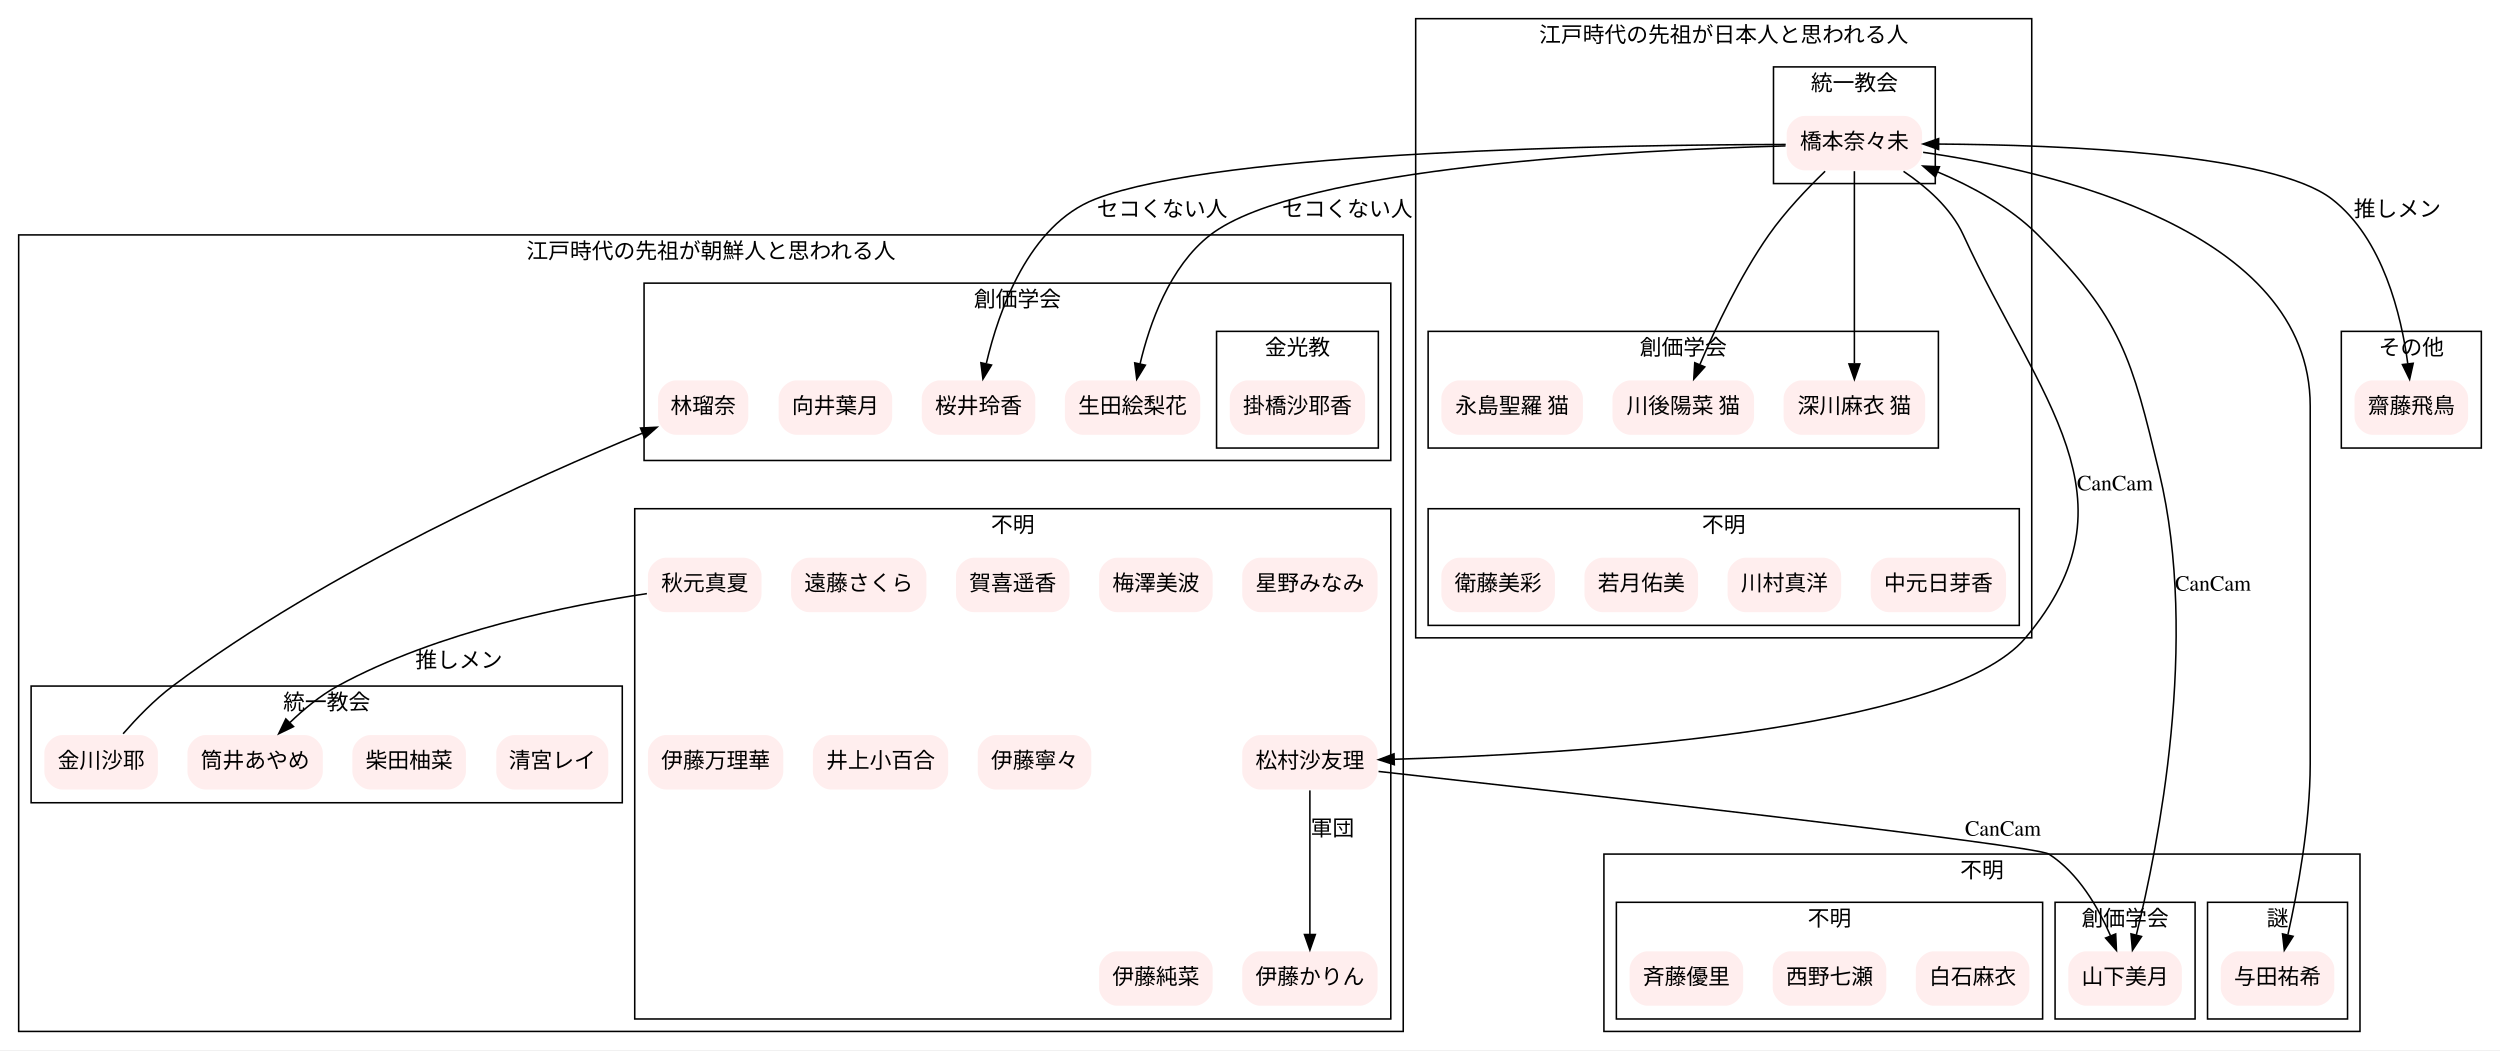
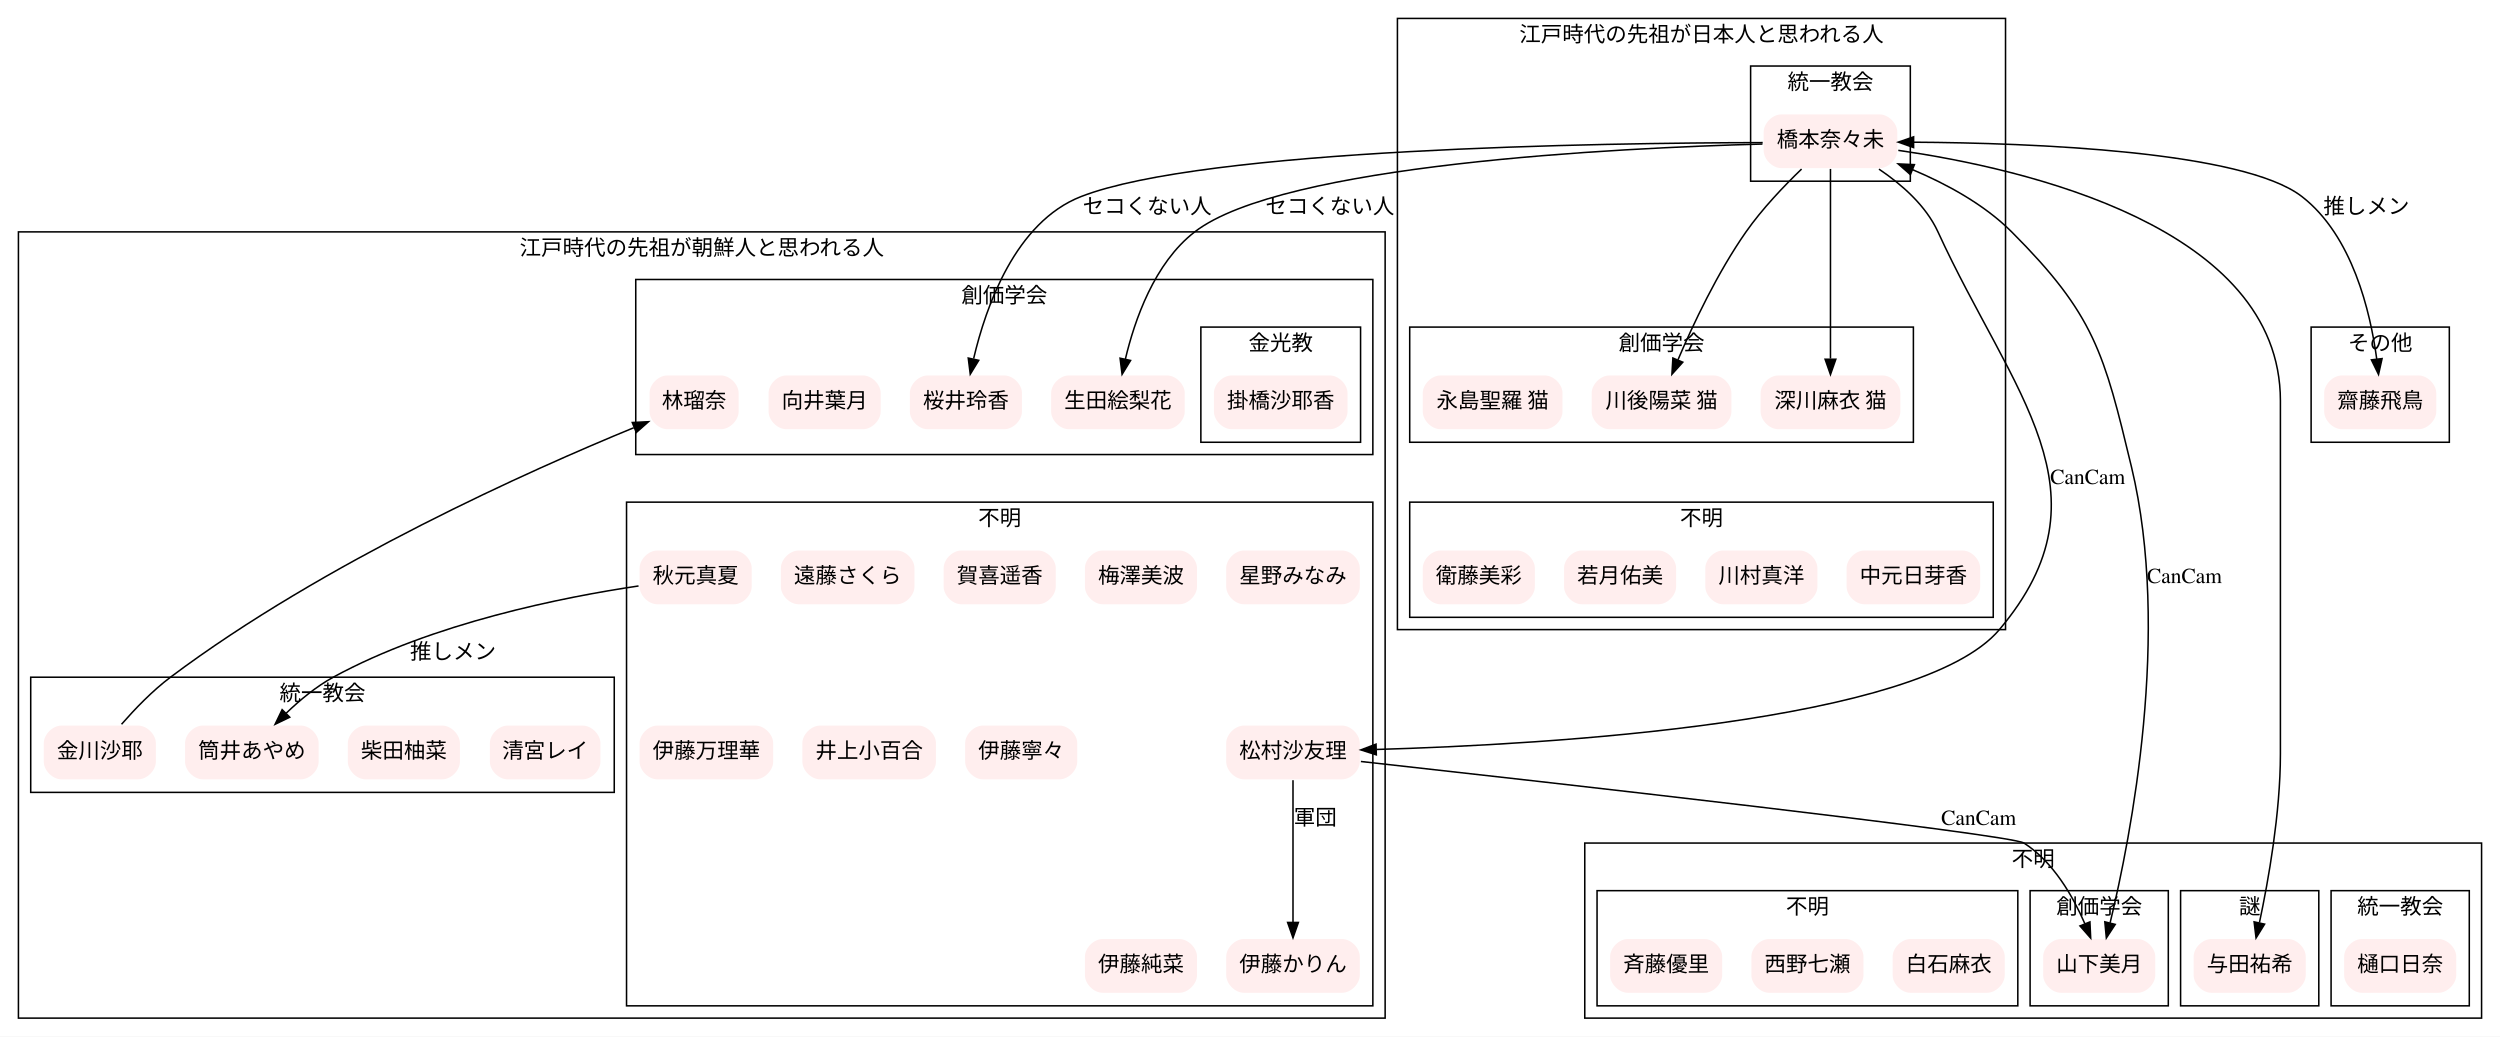
- <svg xmlns="http://www.w3.org/2000/svg" width="1607pt" height="675pt" viewBox="0.00 0.00 1607.00 675.00">
+ <svg xmlns="http://www.w3.org/2000/svg" width="1628pt" height="675pt" viewBox="0.00 0.00 1628.00 675.00">
  <g id="graph0" class="graph" transform="scale(1 1) rotate(0) translate(4 671)">
-     <polygon fill="white" stroke="transparent" points="-4,4 -4,-671 1603,-671 1603,4 -4,4" />
+     <polygon fill="white" stroke="transparent" points="-4,4 -4,-671 1624,-671 1624,4 -4,4" />
    <g id="clust1" class="cluster">
      <polygon fill="none" stroke="black" points="8,-8 8,-520 898,-520 898,-8 8,-8" />
      <text text-anchor="middle" x="453" y="-504.8" font-family="Times,serif" font-size="14.00">江戸時代の先祖が朝鮮人と思われる人</text>
    </g>
    <g id="clust2" class="cluster">
      <polygon fill="none" stroke="black" points="410,-375 410,-489 890,-489 890,-375 410,-375" />
      <text text-anchor="middle" x="650" y="-473.8" font-family="Times,serif" font-size="14.00">創価学会</text>
    </g>
    <g id="clust3" class="cluster">
      <polygon fill="none" stroke="black" points="778,-383 778,-458 882,-458 882,-383 778,-383" />
      <text text-anchor="middle" x="830" y="-442.8" font-family="Times,serif" font-size="14.00">金光教</text>
    </g>
    <g id="clust4" class="cluster">
      <polygon fill="none" stroke="black" points="16,-155 16,-230 396,-230 396,-155 16,-155" />
      <text text-anchor="middle" x="206" y="-214.8" font-family="Times,serif" font-size="14.00">統一教会</text>
    </g>
    <g id="clust5" class="cluster">
      <polygon fill="none" stroke="black" points="404,-16 404,-344 890,-344 890,-16 404,-16" />
      <text text-anchor="middle" x="647" y="-328.8" font-family="Times,serif" font-size="14.00">不明</text>
    </g>
    <g id="clust6" class="cluster">
      <polygon fill="none" stroke="black" points="906,-261 906,-659 1302,-659 1302,-261 906,-261" />
      <text text-anchor="middle" x="1104" y="-643.8" font-family="Times,serif" font-size="14.00">江戸時代の先祖が日本人と思われる人</text>
    </g>
    <g id="clust7" class="cluster">
      <polygon fill="none" stroke="black" points="1136,-553 1136,-628 1240,-628 1240,-553 1136,-553" />
      <text text-anchor="middle" x="1188" y="-612.8" font-family="Times,serif" font-size="14.00">統一教会</text>
    </g>
    <g id="clust8" class="cluster">
      <polygon fill="none" stroke="black" points="914,-383 914,-458 1242,-458 1242,-383 914,-383" />
      <text text-anchor="middle" x="1078" y="-442.8" font-family="Times,serif" font-size="14.00">創価学会</text>
    </g>
    <g id="clust9" class="cluster">
      <polygon fill="none" stroke="black" points="914,-269 914,-344 1294,-344 1294,-269 914,-269" />
      <text text-anchor="middle" x="1104" y="-328.8" font-family="Times,serif" font-size="14.00">不明</text>
    </g>
    <g id="clust10" class="cluster">
-       <polygon fill="none" stroke="black" points="1027,-8 1027,-122 1513,-122 1513,-8 1027,-8" />
-       <text text-anchor="middle" x="1270" y="-106.8" font-family="Times,serif" font-size="14.00">不明</text>
+       <polygon fill="none" stroke="black" points="1028,-8 1028,-122 1612,-122 1612,-8 1028,-8" />
+       <text text-anchor="middle" x="1320" y="-106.8" font-family="Times,serif" font-size="14.00">不明</text>
+     </g>
+     <g id="clust11" class="cluster">
+       <polygon fill="none" stroke="black" points="1514,-16 1514,-91 1604,-91 1604,-16 1514,-16" />
+       <text text-anchor="middle" x="1559" y="-75.8" font-family="Times,serif" font-size="14.00">統一教会</text>
    </g>
    <g id="clust12" class="cluster">
-       <polygon fill="none" stroke="black" points="1317,-16 1317,-91 1407,-91 1407,-16 1317,-16" />
-       <text text-anchor="middle" x="1362" y="-75.8" font-family="Times,serif" font-size="14.00">創価学会</text>
+       <polygon fill="none" stroke="black" points="1318,-16 1318,-91 1408,-91 1408,-16 1318,-16" />
+       <text text-anchor="middle" x="1363" y="-75.8" font-family="Times,serif" font-size="14.00">創価学会</text>
    </g>
    <g id="clust13" class="cluster">
-       <polygon fill="none" stroke="black" points="1415,-16 1415,-91 1505,-91 1505,-16 1415,-16" />
-       <text text-anchor="middle" x="1460" y="-75.8" font-family="Times,serif" font-size="14.00">謎</text>
+       <polygon fill="none" stroke="black" points="1416,-16 1416,-91 1506,-91 1506,-16 1416,-16" />
+       <text text-anchor="middle" x="1461" y="-75.8" font-family="Times,serif" font-size="14.00">謎</text>
    </g>
    <g id="clust14" class="cluster">
-       <polygon fill="none" stroke="black" points="1035,-16 1035,-91 1309,-91 1309,-16 1035,-16" />
-       <text text-anchor="middle" x="1172" y="-75.8" font-family="Times,serif" font-size="14.00">不明</text>
+       <polygon fill="none" stroke="black" points="1036,-16 1036,-91 1310,-91 1310,-16 1036,-16" />
+       <text text-anchor="middle" x="1173" y="-75.8" font-family="Times,serif" font-size="14.00">不明</text>
    </g>
    <g id="clust15" class="cluster">
      <polygon fill="none" stroke="black" points="1501,-383 1501,-458 1591,-458 1591,-383 1501,-383" />
      <text text-anchor="middle" x="1546" y="-442.8" font-family="Times,serif" font-size="14.00">その他</text>
    </g>
    <g id="node1" class="node">
      <path fill="#ffeeee" stroke="#ffffff" d="M558,-427C558,-427 508,-427 508,-427 502,-427 496,-421 496,-415 496,-415 496,-403 496,-403 496,-397 502,-391 508,-391 508,-391 558,-391 558,-391 564,-391 570,-397 570,-403 570,-403 570,-415 570,-415 570,-421 564,-427 558,-427" />
      <text text-anchor="middle" x="533" y="-405.3" font-family="Times,serif" font-size="14.00">向井葉月</text>
    </g>
    <g id="node21" class="node">
      <path fill="#ffeeee" stroke="#ffffff" d="M1220,-597C1220,-597 1156,-597 1156,-597 1150,-597 1144,-591 1144,-585 1144,-585 1144,-573 1144,-573 1144,-567 1150,-561 1156,-561 1156,-561 1220,-561 1220,-561 1226,-561 1232,-567 1232,-573 1232,-573 1232,-585 1232,-585 1232,-591 1226,-597 1220,-597" />
      <text text-anchor="middle" x="1188" y="-575.3" font-family="Times,serif" font-size="14.00">橋本奈々未</text>
    </g>
    <g id="node25" class="node">
      <path fill="#ffeeee" stroke="#ffffff" d="M1274,-313C1274,-313 1210,-313 1210,-313 1204,-313 1198,-307 1198,-301 1198,-301 1198,-289 1198,-289 1198,-283 1204,-277 1210,-277 1210,-277 1274,-277 1274,-277 1280,-277 1286,-283 1286,-289 1286,-289 1286,-301 1286,-301 1286,-307 1280,-313 1274,-313" />
      <text text-anchor="middle" x="1242" y="-291.3" font-family="Times,serif" font-size="14.00">中元日芽香</text>
    </g>
    <g id="node2" class="node">
      <path fill="#ffeeee" stroke="#ffffff" d="M650,-427C650,-427 600,-427 600,-427 594,-427 588,-421 588,-415 588,-415 588,-403 588,-403 588,-397 594,-391 600,-391 600,-391 650,-391 650,-391 656,-391 662,-397 662,-403 662,-403 662,-415 662,-415 662,-421 656,-427 650,-427" />
      <text text-anchor="middle" x="625" y="-405.3" font-family="Times,serif" font-size="14.00">桜井玲香</text>
    </g>
    <g id="node3" class="node">
      <path fill="#ffeeee" stroke="#ffffff" d="M756,-427C756,-427 692,-427 692,-427 686,-427 680,-421 680,-415 680,-415 680,-403 680,-403 680,-397 686,-391 692,-391 692,-391 756,-391 756,-391 762,-391 768,-397 768,-403 768,-403 768,-415 768,-415 768,-421 762,-427 756,-427" />
      <text text-anchor="middle" x="724" y="-405.3" font-family="Times,serif" font-size="14.00">生田絵梨花</text>
    </g>
    <g id="node4" class="node">
      <path fill="#ffeeee" stroke="#ffffff" d="M465.5,-427C465.5,-427 430.5,-427 430.5,-427 424.5,-427 418.5,-421 418.5,-415 418.5,-415 418.5,-403 418.5,-403 418.5,-397 424.5,-391 430.5,-391 430.5,-391 465.5,-391 465.5,-391 471.5,-391 477.5,-397 477.5,-403 477.5,-403 477.5,-415 477.5,-415 477.5,-421 471.5,-427 465.5,-427" />
      <text text-anchor="middle" x="448" y="-405.3" font-family="Times,serif" font-size="14.00">林瑠奈</text>
    </g>
    <g id="node9" class="node">
      <path fill="#ffeeee" stroke="#ffffff" d="M86,-199C86,-199 36,-199 36,-199 30,-199 24,-193 24,-187 24,-187 24,-175 24,-175 24,-169 30,-163 36,-163 36,-163 86,-163 86,-163 92,-163 98,-169 98,-175 98,-175 98,-187 98,-187 98,-193 92,-199 86,-199" />
      <text text-anchor="middle" x="61" y="-177.3" font-family="Times,serif" font-size="14.00">金川沙耶</text>
    </g>
    <g id="edge4" class="edge">
      <path fill="none" stroke="black" d="M408.7,-392.47C342.65,-365.33 206.83,-304.93 107,-230 95.18,-221.13 83.68,-209.13 75.14,-199.35" />
      <polygon fill="black" stroke="black" points="407.73,-395.86 418.31,-396.39 410.37,-389.37 407.73,-395.86" />
    </g>
    <g id="node5" class="node">
      <path fill="#ffeeee" stroke="#ffffff" d="M862,-427C862,-427 798,-427 798,-427 792,-427 786,-421 786,-415 786,-415 786,-403 786,-403 786,-397 792,-391 798,-391 798,-391 862,-391 862,-391 868,-391 874,-397 874,-403 874,-403 874,-415 874,-415 874,-421 868,-427 862,-427" />
      <text text-anchor="middle" x="830" y="-405.3" font-family="Times,serif" font-size="14.00">掛橋沙耶香</text>
    </g>
    <g id="node14" class="node">
      <path fill="#ffeeee" stroke="#ffffff" d="M580,-313C580,-313 516,-313 516,-313 510,-313 504,-307 504,-301 504,-301 504,-289 504,-289 504,-283 510,-277 516,-277 516,-277 580,-277 580,-277 586,-277 592,-283 592,-289 592,-289 592,-301 592,-301 592,-307 586,-313 580,-313" />
      <text text-anchor="middle" x="548" y="-291.3" font-family="Times,serif" font-size="14.00">遠藤さくら</text>
    </g>
    <g id="node6" class="node">
      <path fill="#ffeeee" stroke="#ffffff" d="M375.5,-199C375.5,-199 326.5,-199 326.5,-199 320.5,-199 314.5,-193 314.5,-187 314.5,-187 314.5,-175 314.5,-175 314.5,-169 320.5,-163 326.5,-163 326.5,-163 375.5,-163 375.5,-163 381.5,-163 387.5,-169 387.5,-175 387.5,-175 387.5,-187 387.5,-187 387.5,-193 381.5,-199 375.5,-199" />
      <text text-anchor="middle" x="351" y="-177.3" font-family="Times,serif" font-size="14.00">清宮レイ</text>
    </g>
    <g id="node7" class="node">
      <path fill="#ffeeee" stroke="#ffffff" d="M284,-199C284,-199 234,-199 234,-199 228,-199 222,-193 222,-187 222,-187 222,-175 222,-175 222,-169 228,-163 234,-163 234,-163 284,-163 284,-163 290,-163 296,-169 296,-175 296,-175 296,-187 296,-187 296,-193 290,-199 284,-199" />
      <text text-anchor="middle" x="259" y="-177.3" font-family="Times,serif" font-size="14.00">柴田柚菜</text>
    </g>
    <g id="node8" class="node">
      <path fill="#ffeeee" stroke="#ffffff" d="M192,-199C192,-199 128,-199 128,-199 122,-199 116,-193 116,-187 116,-187 116,-175 116,-175 116,-169 122,-163 128,-163 128,-163 192,-163 192,-163 198,-163 204,-169 204,-175 204,-175 204,-187 204,-187 204,-193 198,-199 192,-199" />
      <text text-anchor="middle" x="160" y="-177.3" font-family="Times,serif" font-size="14.00">筒井あやめ</text>
    </g>
    <g id="node10" class="node">
      <path fill="#ffeeee" stroke="#ffffff" d="M870,-199C870,-199 806,-199 806,-199 800,-199 794,-193 794,-187 794,-187 794,-175 794,-175 794,-169 800,-163 806,-163 806,-163 870,-163 870,-163 876,-163 882,-169 882,-175 882,-175 882,-187 882,-187 882,-193 876,-199 870,-199" />
      <text text-anchor="middle" x="838" y="-177.3" font-family="Times,serif" font-size="14.00">松村沙友理</text>
    </g>
    <g id="node19" class="node">
      <path fill="#ffeeee" stroke="#ffffff" d="M764,-60C764,-60 714,-60 714,-60 708,-60 702,-54 702,-48 702,-48 702,-36 702,-36 702,-30 708,-24 714,-24 714,-24 764,-24 764,-24 770,-24 776,-30 776,-36 776,-36 776,-48 776,-48 776,-54 770,-60 764,-60" />
      <text text-anchor="middle" x="739" y="-38.3" font-family="Times,serif" font-size="14.00">伊藤純菜</text>
    </g>
    <g id="node20" class="node">
      <path fill="#ffeeee" stroke="#ffffff" d="M870,-60C870,-60 806,-60 806,-60 800,-60 794,-54 794,-48 794,-48 794,-36 794,-36 794,-30 800,-24 806,-24 806,-24 870,-24 870,-24 876,-24 882,-30 882,-36 882,-36 882,-48 882,-48 882,-54 876,-60 870,-60" />
      <text text-anchor="middle" x="838" y="-38.3" font-family="Times,serif" font-size="14.00">伊藤かりん</text>
    </g>
    <g id="edge3" class="edge">
      <path fill="none" stroke="black" d="M838,-162.93C838,-139.75 838,-98.06 838,-70.46" />
      <polygon fill="black" stroke="black" points="841.5,-70.29 838,-60.29 834.5,-70.29 841.5,-70.29" />
      <text text-anchor="middle" x="852.5" y="-133.8" font-family="Times,serif" font-size="14.00">軍団</text>
    </g>
-     <g id="node29" class="node">
-       <path fill="#ffeeee" stroke="#ffffff" d="M1387,-60C1387,-60 1337,-60 1337,-60 1331,-60 1325,-54 1325,-48 1325,-48 1325,-36 1325,-36 1325,-30 1331,-24 1337,-24 1337,-24 1387,-24 1387,-24 1393,-24 1399,-30 1399,-36 1399,-36 1399,-48 1399,-48 1399,-54 1393,-60 1387,-60" />
-       <text text-anchor="middle" x="1362" y="-38.3" font-family="Times,serif" font-size="14.00">山下美月</text>
+     <g id="node30" class="node">
+       <path fill="#ffeeee" stroke="#ffffff" d="M1388,-60C1388,-60 1338,-60 1338,-60 1332,-60 1326,-54 1326,-48 1326,-48 1326,-36 1326,-36 1326,-30 1332,-24 1338,-24 1338,-24 1388,-24 1388,-24 1394,-24 1400,-30 1400,-36 1400,-36 1400,-48 1400,-48 1400,-54 1394,-60 1388,-60" />
+       <text text-anchor="middle" x="1363" y="-38.3" font-family="Times,serif" font-size="14.00">山下美月</text>
    </g>
    <g id="edge24" class="edge">
-       <path fill="none" stroke="black" d="M882.13,-175.12C998.23,-162.22 1303.93,-127.79 1313,-122 1332.05,-109.83 1344.92,-87.33 1352.67,-69.44" />
-       <polygon fill="black" stroke="black" points="1355.96,-70.66 1356.46,-60.08 1349.47,-68.04 1355.96,-70.66" />
-       <text text-anchor="middle" x="1283.5" y="-133.8" font-family="Times,serif" font-size="14.00">CanCam</text>
+       <path fill="none" stroke="black" d="M882.22,-175.12C998.57,-162.22 1304.91,-127.8 1314,-122 1333.05,-109.83 1345.92,-87.33 1353.67,-69.45" />
+       <polygon fill="black" stroke="black" points="1356.96,-70.66 1357.46,-60.08 1350.47,-68.04 1356.96,-70.66" />
+       <text text-anchor="middle" x="1284.5" y="-133.8" font-family="Times,serif" font-size="14.00">CanCam</text>
    </g>
    <g id="node11" class="node">
      <path fill="#ffeeee" stroke="#ffffff" d="M474,-313C474,-313 424,-313 424,-313 418,-313 412,-307 412,-301 412,-301 412,-289 412,-289 412,-283 418,-277 424,-277 424,-277 474,-277 474,-277 480,-277 486,-283 486,-289 486,-289 486,-301 486,-301 486,-307 480,-313 474,-313" />
      <text text-anchor="middle" x="449" y="-291.3" font-family="Times,serif" font-size="14.00">秋元真夏</text>
    </g>
    <g id="edge5" class="edge">
      <path fill="none" stroke="black" d="M411.82,-289.42C363.55,-282.27 277.81,-265.44 213,-230 201.88,-223.92 191.2,-215.05 182.38,-206.59" />
      <polygon fill="black" stroke="black" points="184.68,-203.95 175.14,-199.34 179.73,-208.89 184.68,-203.95" />
      <text text-anchor="middle" x="291" y="-241.8" font-family="Times,serif" font-size="14.00">推しメン</text>
    </g>
    <g id="node16" class="node">
      <path fill="#ffeeee" stroke="#ffffff" d="M594,-199C594,-199 530,-199 530,-199 524,-199 518,-193 518,-187 518,-187 518,-175 518,-175 518,-169 524,-163 530,-163 530,-163 594,-163 594,-163 600,-163 606,-169 606,-175 606,-175 606,-187 606,-187 606,-193 600,-199 594,-199" />
      <text text-anchor="middle" x="562" y="-177.3" font-family="Times,serif" font-size="14.00">井上小百合</text>
    </g>
    <g id="node17" class="node">
      <path fill="#ffeeee" stroke="#ffffff" d="M488,-199C488,-199 424,-199 424,-199 418,-199 412,-193 412,-187 412,-187 412,-175 412,-175 412,-169 418,-163 424,-163 424,-163 488,-163 488,-163 494,-163 500,-169 500,-175 500,-175 500,-187 500,-187 500,-193 494,-199 488,-199" />
      <text text-anchor="middle" x="456" y="-177.3" font-family="Times,serif" font-size="14.00">伊藤万理華</text>
    </g>
    <g id="node18" class="node">
      <path fill="#ffeeee" stroke="#ffffff" d="M686,-199C686,-199 636,-199 636,-199 630,-199 624,-193 624,-187 624,-187 624,-175 624,-175 624,-169 630,-163 636,-163 636,-163 686,-163 686,-163 692,-163 698,-169 698,-175 698,-175 698,-187 698,-187 698,-193 692,-199 686,-199" />
      <text text-anchor="middle" x="661" y="-177.3" font-family="Times,serif" font-size="14.00">伊藤寧々</text>
    </g>
    <g id="node12" class="node">
      <path fill="#ffeeee" stroke="#ffffff" d="M764,-313C764,-313 714,-313 714,-313 708,-313 702,-307 702,-301 702,-301 702,-289 702,-289 702,-283 708,-277 714,-277 714,-277 764,-277 764,-277 770,-277 776,-283 776,-289 776,-289 776,-301 776,-301 776,-307 770,-313 764,-313" />
      <text text-anchor="middle" x="739" y="-291.3" font-family="Times,serif" font-size="14.00">梅澤美波</text>
    </g>
    <g id="node13" class="node">
      <path fill="#ffeeee" stroke="#ffffff" d="M672,-313C672,-313 622,-313 622,-313 616,-313 610,-307 610,-301 610,-301 610,-289 610,-289 610,-283 616,-277 622,-277 622,-277 672,-277 672,-277 678,-277 684,-283 684,-289 684,-289 684,-301 684,-301 684,-307 678,-313 672,-313" />
      <text text-anchor="middle" x="647" y="-291.3" font-family="Times,serif" font-size="14.00">賀喜遥香</text>
    </g>
    <g id="node22" class="node">
      <path fill="#ffeeee" stroke="#ffffff" d="M1112,-427C1112,-427 1044,-427 1044,-427 1038,-427 1032,-421 1032,-415 1032,-415 1032,-403 1032,-403 1032,-397 1038,-391 1044,-391 1044,-391 1112,-391 1112,-391 1118,-391 1124,-397 1124,-403 1124,-403 1124,-415 1124,-415 1124,-421 1118,-427 1112,-427" />
      <text text-anchor="middle" x="1078" y="-405.3" font-family="Times,serif" font-size="14.00">川後陽菜 猫</text>
    </g>
    <g id="node15" class="node">
      <path fill="#ffeeee" stroke="#ffffff" d="M870,-313C870,-313 806,-313 806,-313 800,-313 794,-307 794,-301 794,-301 794,-289 794,-289 794,-283 800,-277 806,-277 806,-277 870,-277 870,-277 876,-277 882,-283 882,-289 882,-289 882,-301 882,-301 882,-307 876,-313 870,-313" />
      <text text-anchor="middle" x="838" y="-291.3" font-family="Times,serif" font-size="14.00">星野みなみ</text>
    </g>
    <g id="edge21" class="edge">
      <path fill="none" stroke="black" d="M1143.86,-578.14C1039.48,-577.94 780.25,-574.22 700,-543 657.2,-526.35 637.98,-471.32 630.03,-437.49" />
      <polygon fill="black" stroke="black" points="633.36,-436.35 627.83,-427.32 626.52,-437.84 633.36,-436.35" />
      <text text-anchor="middle" x="743" y="-531.8" font-family="Times,serif" font-size="14.00">セコくない人</text>
    </g>
    <g id="edge22" class="edge">
      <path fill="none" stroke="black" d="M1143.71,-577.2C1049.08,-574.66 831.11,-564.05 774,-520 747.72,-499.73 734.83,-462.5 728.81,-437.02" />
      <polygon fill="black" stroke="black" points="732.23,-436.27 726.7,-427.23 725.39,-437.74 732.23,-436.27" />
      <text text-anchor="middle" x="862" y="-531.8" font-family="Times,serif" font-size="14.00">セコくない人</text>
    </g>
    <g id="edge23" class="edge">
      <path fill="none" stroke="black" d="M1219.59,-560.86C1234.23,-551.03 1250.11,-537.21 1258,-520 1306.55,-414.13 1373.07,-350.06 1298,-261 1246.65,-200.08 1002.74,-186.14 892.42,-182.95" />
      <polygon fill="black" stroke="black" points="892.26,-179.44 882.17,-182.67 892.07,-186.44 892.26,-179.44" />
      <text text-anchor="middle" x="1355.5" y="-355.8" font-family="Times,serif" font-size="14.00">CanCam</text>
    </g>
    <g id="edge19" class="edge">
      <path fill="none" stroke="black" d="M1169.19,-560.92C1157.81,-549.95 1143.51,-535 1133,-520 1114.43,-493.5 1098.57,-459.82 1088.72,-436.75" />
      <polygon fill="black" stroke="black" points="1091.84,-435.14 1084.75,-427.26 1085.38,-437.84 1091.84,-435.14" />
    </g>
    <g id="node23" class="node">
      <path fill="#ffeeee" stroke="#ffffff" d="M1222,-427C1222,-427 1154,-427 1154,-427 1148,-427 1142,-421 1142,-415 1142,-415 1142,-403 1142,-403 1142,-397 1148,-391 1154,-391 1154,-391 1222,-391 1222,-391 1228,-391 1234,-397 1234,-403 1234,-403 1234,-415 1234,-415 1234,-421 1228,-427 1222,-427" />
      <text text-anchor="middle" x="1188" y="-405.3" font-family="Times,serif" font-size="14.00">深川麻衣 猫</text>
    </g>
    <g id="edge18" class="edge">
      <path fill="none" stroke="black" d="M1188,-560.97C1188,-531.91 1188,-472.52 1188,-437.52" />
      <polygon fill="black" stroke="black" points="1191.5,-437.08 1188,-427.08 1184.5,-437.08 1191.5,-437.08" />
    </g>
    <g id="edge16" class="edge">
-       <path fill="none" stroke="black" d="M1241.38,-560.54C1263.47,-551.24 1288.07,-537.95 1306,-520 1359.94,-466 1366.17,-441.22 1384,-367 1409.85,-259.36 1383.11,-126.24 1369.24,-70.05" />
+       <path fill="none" stroke="black" d="M1241.38,-560.54C1263.47,-551.24 1288.07,-537.95 1306,-520 1359.94,-466 1366.17,-441.22 1384,-367 1409.85,-259.38 1383.69,-126.25 1370.1,-70.05" />
      <polygon fill="black" stroke="black" points="1240.05,-557.3 1232.08,-564.28 1242.67,-563.79 1240.05,-557.3" />
-       <polygon fill="black" stroke="black" points="1372.58,-69 1366.74,-60.17 1365.8,-70.72 1372.58,-69" />
+       <polygon fill="black" stroke="black" points="1373.45,-69.03 1367.65,-60.17 1366.66,-70.72 1373.45,-69.03" />
      <text text-anchor="middle" x="1418.5" y="-291.3" font-family="Times,serif" font-size="14.00">CanCam</text>
    </g>
-     <g id="node30" class="node">
-       <path fill="#ffeeee" stroke="#ffffff" d="M1485,-60C1485,-60 1435,-60 1435,-60 1429,-60 1423,-54 1423,-48 1423,-48 1423,-36 1423,-36 1423,-30 1429,-24 1435,-24 1435,-24 1485,-24 1485,-24 1491,-24 1497,-30 1497,-36 1497,-36 1497,-48 1497,-48 1497,-54 1491,-60 1485,-60" />
-       <text text-anchor="middle" x="1460" y="-38.3" font-family="Times,serif" font-size="14.00">与田祐希</text>
+     <g id="node31" class="node">
+       <path fill="#ffeeee" stroke="#ffffff" d="M1486,-60C1486,-60 1436,-60 1436,-60 1430,-60 1424,-54 1424,-48 1424,-48 1424,-36 1424,-36 1424,-30 1430,-24 1436,-24 1436,-24 1486,-24 1486,-24 1492,-24 1498,-30 1498,-36 1498,-36 1498,-48 1498,-48 1498,-54 1492,-60 1486,-60" />
+       <text text-anchor="middle" x="1461" y="-38.3" font-family="Times,serif" font-size="14.00">与田祐希</text>
    </g>
    <g id="edge20" class="edge">
-       <path fill="none" stroke="black" d="M1232.18,-573.09C1314.03,-561.29 1481,-523.32 1481,-410 1481,-410 1481,-410 1481,-180 1481,-141.55 1472.82,-97.73 1466.67,-70.21" />
-       <polygon fill="black" stroke="black" points="1470.01,-69.13 1464.35,-60.17 1463.19,-70.7 1470.01,-69.13" />
-     </g>
-     <g id="node34" class="node">
+       <path fill="none" stroke="black" d="M1232.18,-573.09C1314.03,-561.29 1481,-523.32 1481,-410 1481,-410 1481,-410 1481,-180 1481,-141.59 1473.21,-97.76 1467.35,-70.23" />
+       <polygon fill="black" stroke="black" points="1470.71,-69.2 1465.14,-60.18 1463.87,-70.7 1470.71,-69.2" />
+     </g>
+     <g id="node35" class="node">
      <path fill="#ffeeee" stroke="#ffffff" d="M1571,-427C1571,-427 1521,-427 1521,-427 1515,-427 1509,-421 1509,-415 1509,-415 1509,-403 1509,-403 1509,-397 1515,-391 1521,-391 1521,-391 1571,-391 1571,-391 1577,-391 1583,-397 1583,-403 1583,-403 1583,-415 1583,-415 1583,-421 1577,-427 1571,-427" />
      <text text-anchor="middle" x="1546" y="-405.3" font-family="Times,serif" font-size="14.00">齋藤飛鳥</text>
    </g>
    <g id="edge17" class="edge">
      <path fill="none" stroke="black" d="M1242.19,-578.4C1319.59,-577.9 1456.7,-572.67 1495,-543 1527.88,-517.53 1539.57,-468.13 1543.72,-437.23" />
      <polygon fill="black" stroke="black" points="1242.13,-574.9 1232.14,-578.44 1242.15,-581.9 1242.13,-574.9" />
      <polygon fill="black" stroke="black" points="1547.21,-437.48 1544.9,-427.14 1540.26,-436.67 1547.21,-437.48" />
      <text text-anchor="middle" x="1537" y="-531.8" font-family="Times,serif" font-size="14.00">推しメン</text>
    </g>
    <g id="node24" class="node">
      <path fill="#ffeeee" stroke="#ffffff" d="M1002,-427C1002,-427 934,-427 934,-427 928,-427 922,-421 922,-415 922,-415 922,-403 922,-403 922,-397 928,-391 934,-391 934,-391 1002,-391 1002,-391 1008,-391 1014,-397 1014,-403 1014,-403 1014,-415 1014,-415 1014,-421 1008,-427 1002,-427" />
      <text text-anchor="middle" x="968" y="-405.3" font-family="Times,serif" font-size="14.00">永島聖羅 猫</text>
    </g>
    <g id="node28" class="node">
      <path fill="#ffeeee" stroke="#ffffff" d="M984,-313C984,-313 934,-313 934,-313 928,-313 922,-307 922,-301 922,-301 922,-289 922,-289 922,-283 928,-277 934,-277 934,-277 984,-277 984,-277 990,-277 996,-283 996,-289 996,-289 996,-301 996,-301 996,-307 990,-313 984,-313" />
      <text text-anchor="middle" x="959" y="-291.3" font-family="Times,serif" font-size="14.00">衛藤美彩</text>
    </g>
    <g id="node26" class="node">
      <path fill="#ffeeee" stroke="#ffffff" d="M1168,-313C1168,-313 1118,-313 1118,-313 1112,-313 1106,-307 1106,-301 1106,-301 1106,-289 1106,-289 1106,-283 1112,-277 1118,-277 1118,-277 1168,-277 1168,-277 1174,-277 1180,-283 1180,-289 1180,-289 1180,-301 1180,-301 1180,-307 1174,-313 1168,-313" />
      <text text-anchor="middle" x="1143" y="-291.3" font-family="Times,serif" font-size="14.00">川村真洋</text>
    </g>
    <g id="node27" class="node">
      <path fill="#ffeeee" stroke="#ffffff" d="M1076,-313C1076,-313 1026,-313 1026,-313 1020,-313 1014,-307 1014,-301 1014,-301 1014,-289 1014,-289 1014,-283 1020,-277 1026,-277 1026,-277 1076,-277 1076,-277 1082,-277 1088,-283 1088,-289 1088,-289 1088,-301 1088,-301 1088,-307 1082,-313 1076,-313" />
      <text text-anchor="middle" x="1051" y="-291.3" font-family="Times,serif" font-size="14.00">若月佑美</text>
    </g>
-     <g id="node31" class="node">
-       <path fill="#ffeeee" stroke="#ffffff" d="M1289,-60C1289,-60 1239,-60 1239,-60 1233,-60 1227,-54 1227,-48 1227,-48 1227,-36 1227,-36 1227,-30 1233,-24 1239,-24 1239,-24 1289,-24 1289,-24 1295,-24 1301,-30 1301,-36 1301,-36 1301,-48 1301,-48 1301,-54 1295,-60 1289,-60" />
-       <text text-anchor="middle" x="1264" y="-38.3" font-family="Times,serif" font-size="14.00">白石麻衣</text>
+     <g id="node29" class="node">
+       <path fill="#ffeeee" stroke="#ffffff" d="M1584,-60C1584,-60 1534,-60 1534,-60 1528,-60 1522,-54 1522,-48 1522,-48 1522,-36 1522,-36 1522,-30 1528,-24 1534,-24 1534,-24 1584,-24 1584,-24 1590,-24 1596,-30 1596,-36 1596,-36 1596,-48 1596,-48 1596,-54 1590,-60 1584,-60" />
+       <text text-anchor="middle" x="1559" y="-38.3" font-family="Times,serif" font-size="14.00">樋口日奈</text>
    </g>
    <g id="node32" class="node">
-       <path fill="#ffeeee" stroke="#ffffff" d="M1197,-60C1197,-60 1147,-60 1147,-60 1141,-60 1135,-54 1135,-48 1135,-48 1135,-36 1135,-36 1135,-30 1141,-24 1147,-24 1147,-24 1197,-24 1197,-24 1203,-24 1209,-30 1209,-36 1209,-36 1209,-48 1209,-48 1209,-54 1203,-60 1197,-60" />
-       <text text-anchor="middle" x="1172" y="-38.3" font-family="Times,serif" font-size="14.00">西野七瀬</text>
+       <path fill="#ffeeee" stroke="#ffffff" d="M1290,-60C1290,-60 1240,-60 1240,-60 1234,-60 1228,-54 1228,-48 1228,-48 1228,-36 1228,-36 1228,-30 1234,-24 1240,-24 1240,-24 1290,-24 1290,-24 1296,-24 1302,-30 1302,-36 1302,-36 1302,-48 1302,-48 1302,-54 1296,-60 1290,-60" />
+       <text text-anchor="middle" x="1265" y="-38.3" font-family="Times,serif" font-size="14.00">白石麻衣</text>
    </g>
    <g id="node33" class="node">
-       <path fill="#ffeeee" stroke="#ffffff" d="M1105,-60C1105,-60 1055,-60 1055,-60 1049,-60 1043,-54 1043,-48 1043,-48 1043,-36 1043,-36 1043,-30 1049,-24 1055,-24 1055,-24 1105,-24 1105,-24 1111,-24 1117,-30 1117,-36 1117,-36 1117,-48 1117,-48 1117,-54 1111,-60 1105,-60" />
-       <text text-anchor="middle" x="1080" y="-38.3" font-family="Times,serif" font-size="14.00">斉藤優里</text>
+       <path fill="#ffeeee" stroke="#ffffff" d="M1198,-60C1198,-60 1148,-60 1148,-60 1142,-60 1136,-54 1136,-48 1136,-48 1136,-36 1136,-36 1136,-30 1142,-24 1148,-24 1148,-24 1198,-24 1198,-24 1204,-24 1210,-30 1210,-36 1210,-36 1210,-48 1210,-48 1210,-54 1204,-60 1198,-60" />
+       <text text-anchor="middle" x="1173" y="-38.3" font-family="Times,serif" font-size="14.00">西野七瀬</text>
+     </g>
+     <g id="node34" class="node">
+       <path fill="#ffeeee" stroke="#ffffff" d="M1106,-60C1106,-60 1056,-60 1056,-60 1050,-60 1044,-54 1044,-48 1044,-48 1044,-36 1044,-36 1044,-30 1050,-24 1056,-24 1056,-24 1106,-24 1106,-24 1112,-24 1118,-30 1118,-36 1118,-36 1118,-48 1118,-48 1118,-54 1112,-60 1106,-60" />
+       <text text-anchor="middle" x="1081" y="-38.3" font-family="Times,serif" font-size="14.00">斉藤優里</text>
    </g>
  </g>
</svg>
